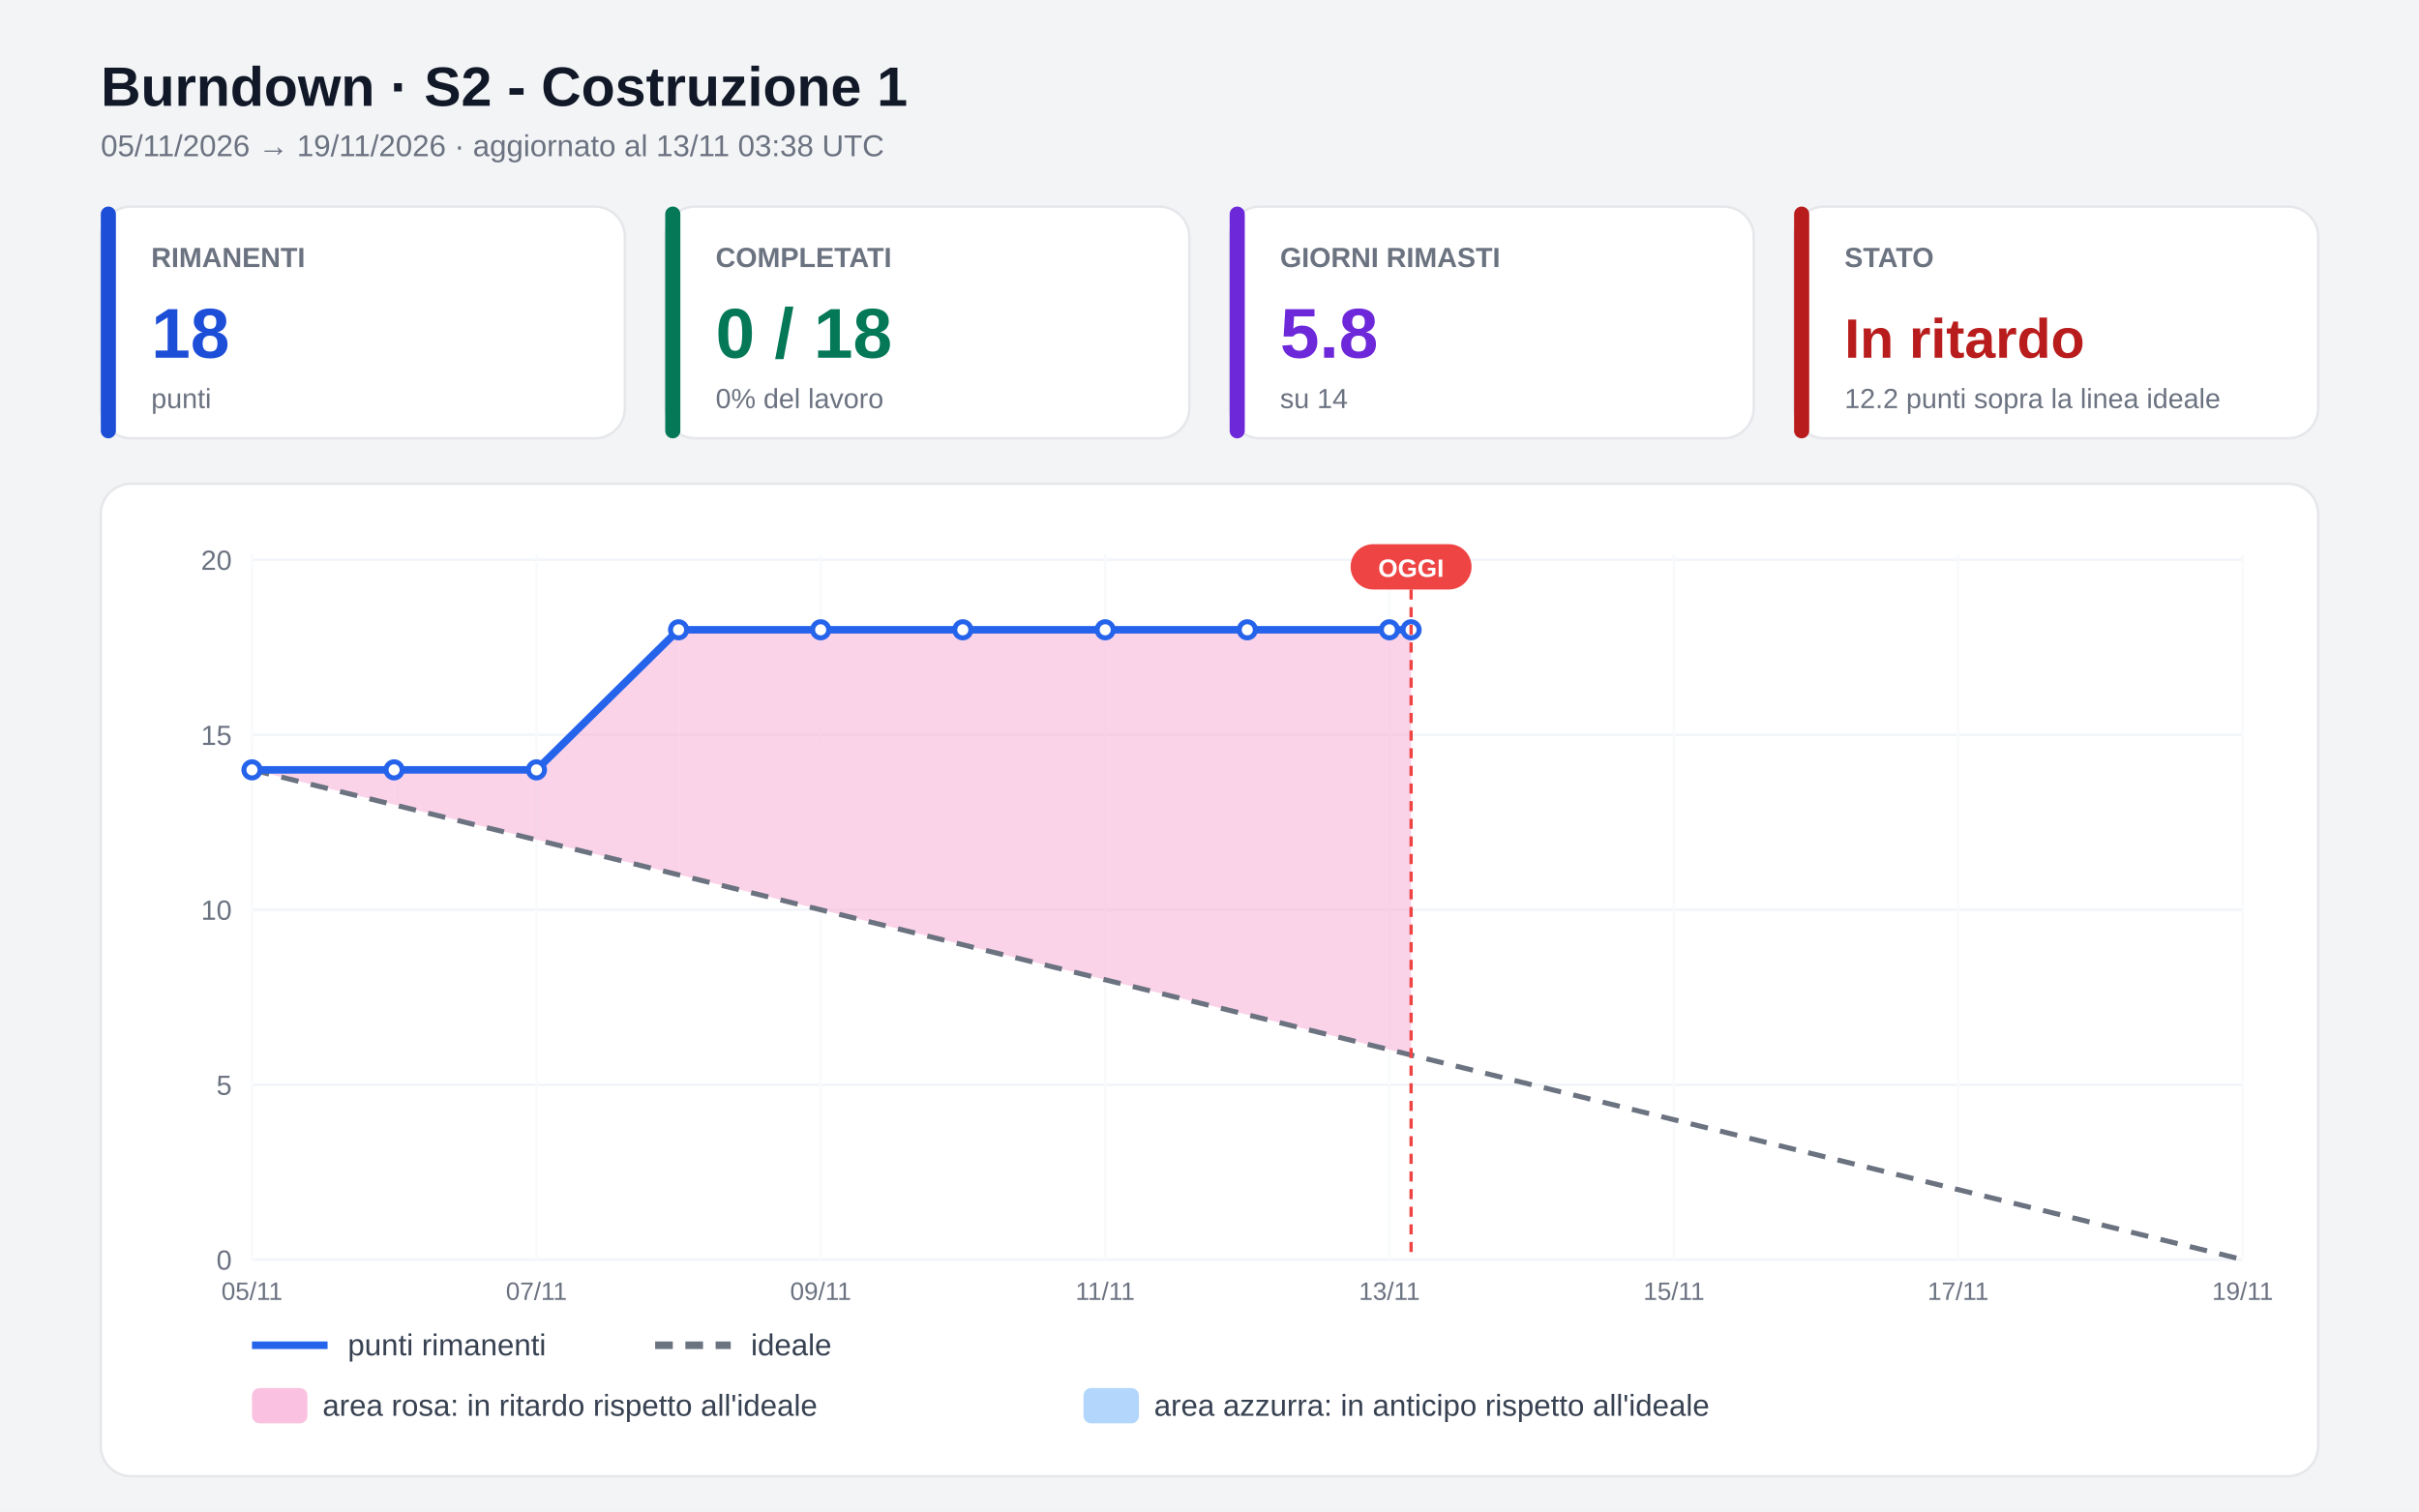
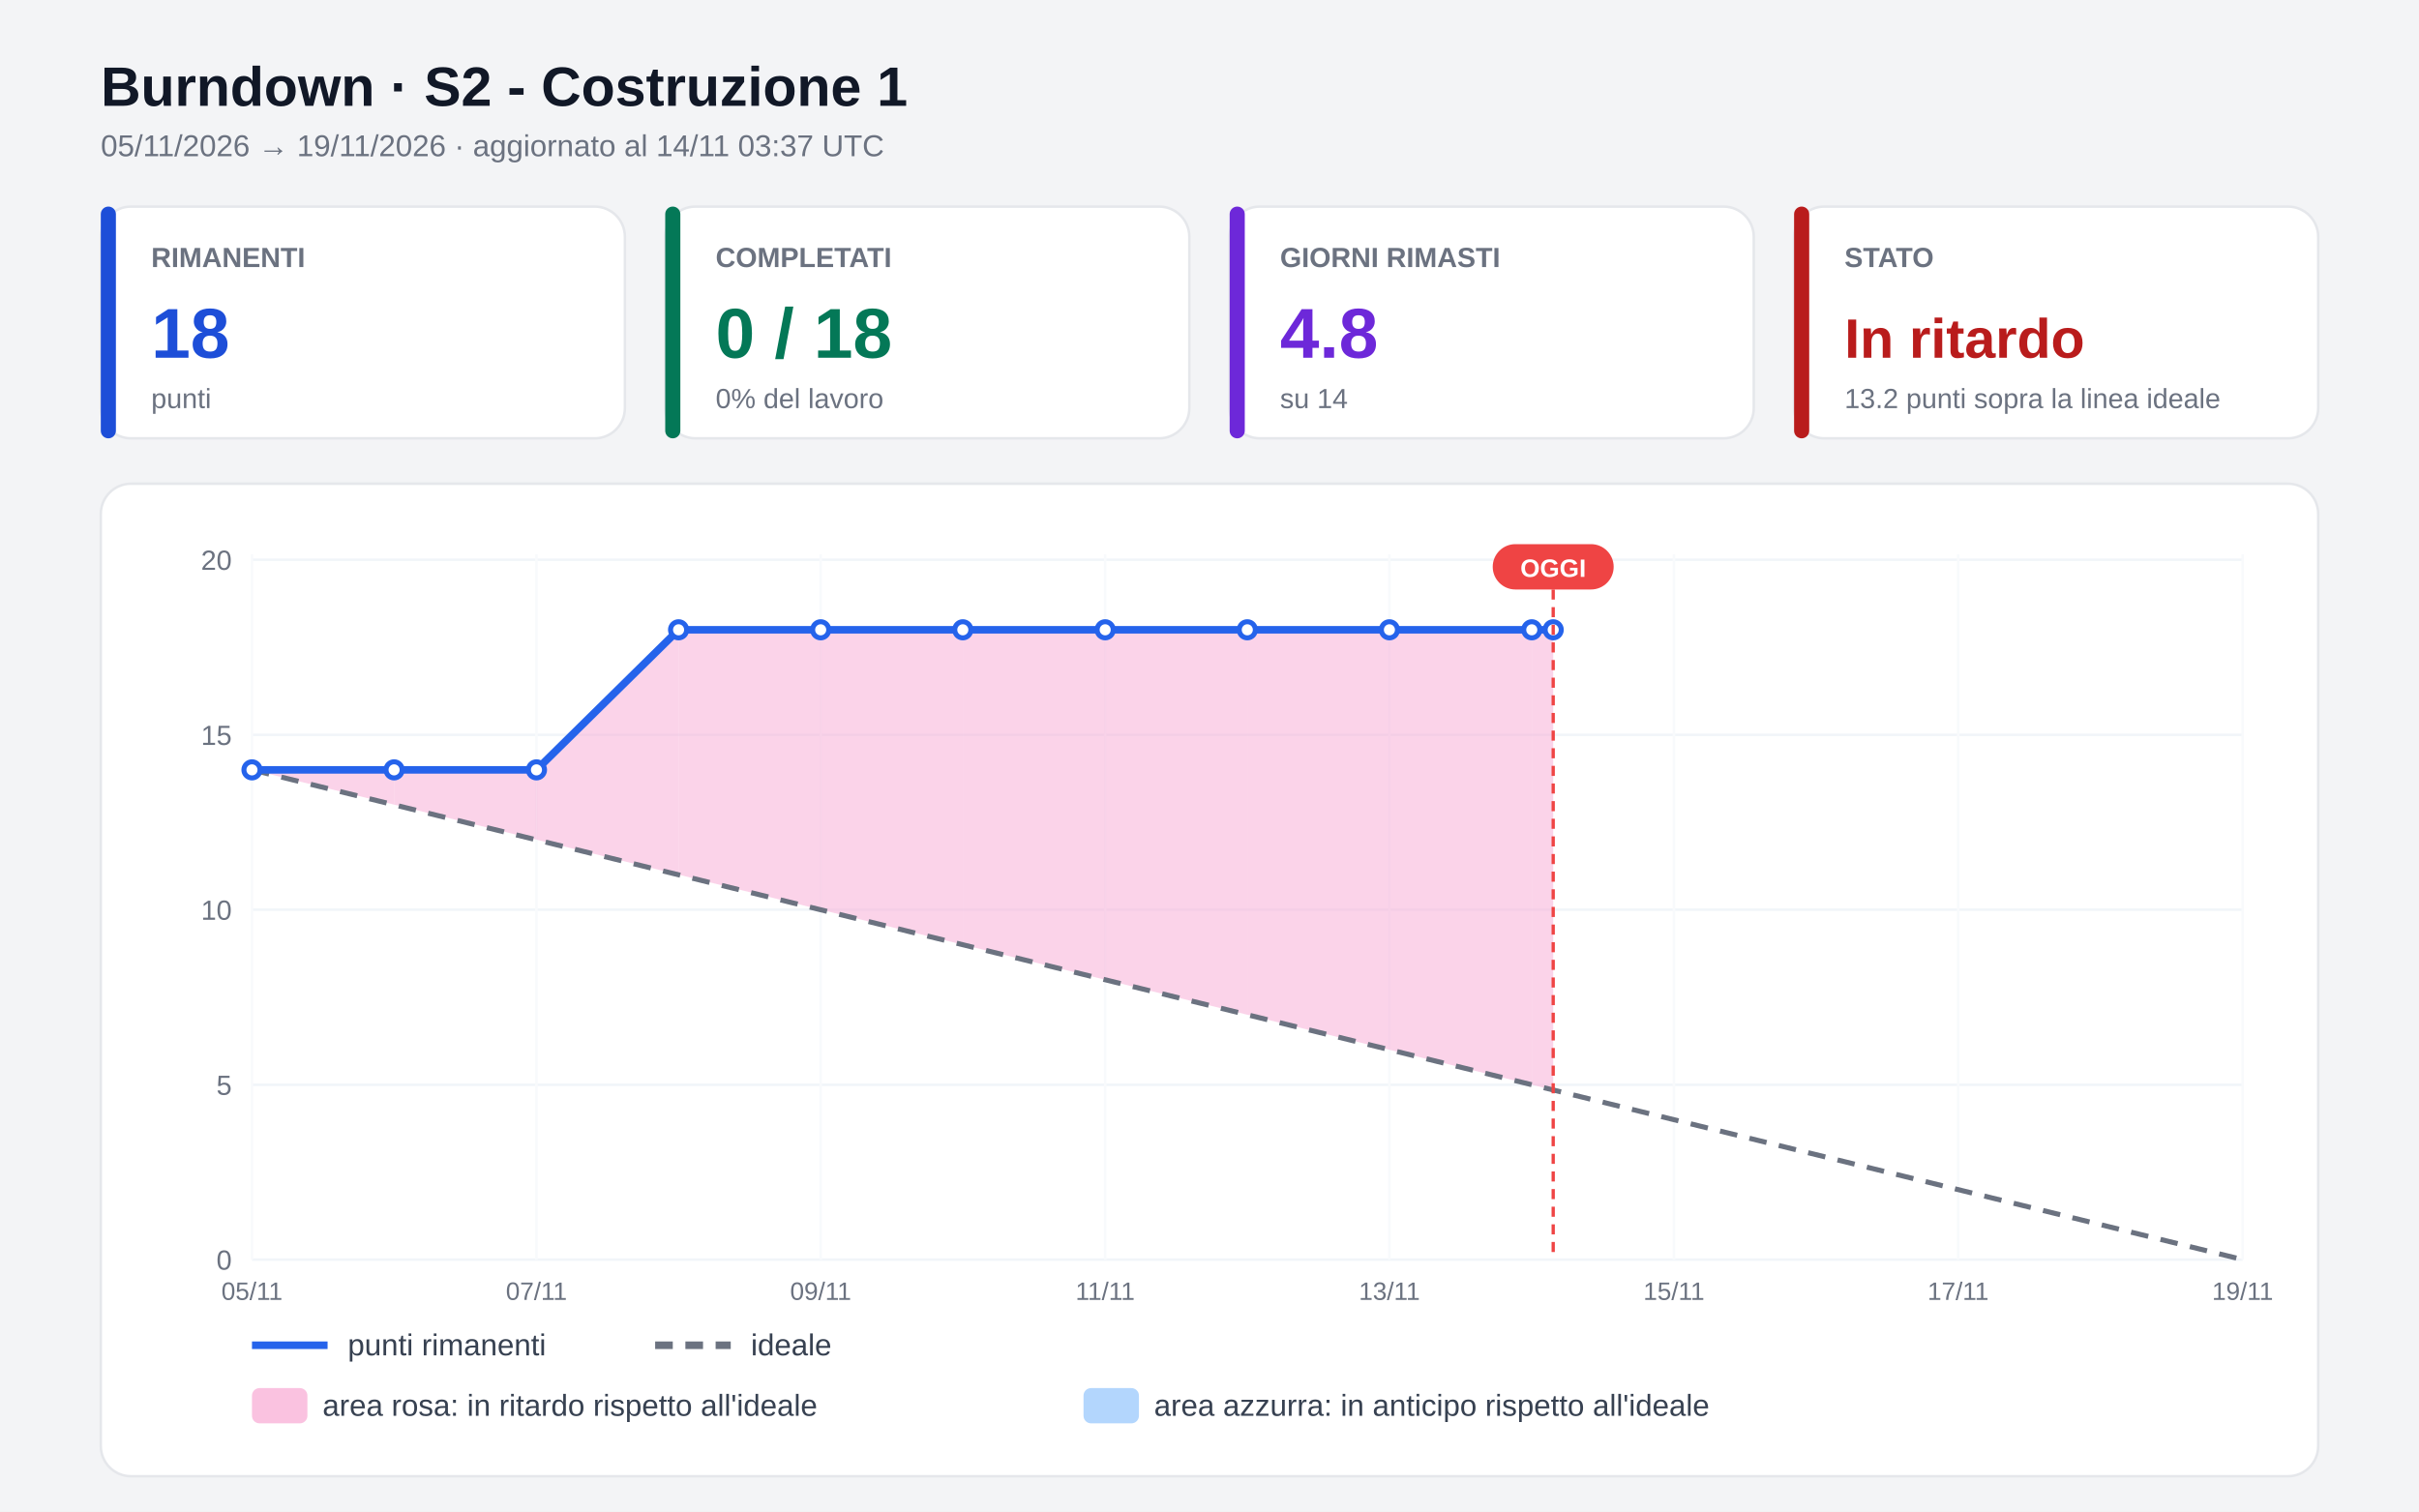
<svg xmlns="http://www.w3.org/2000/svg" viewBox="0 0 960 600" width="960" height="600" font-family="Arial">
  <rect width="960" height="600" fill="#f3f4f6" />
  <text x="40.0" y="42.0" font-size="22" text-anchor="start" fill="#111827" font-weight="bold">Burndown · S2 - Costruzione 1</text>
-   <text x="40.0" y="62.0" font-size="12" text-anchor="start" fill="#6b7280" font-weight="normal">05/11/2026 → 19/11/2026 · aggiornato al 13/11 03:38 UTC</text>
+   <text x="40.0" y="62.0" font-size="12" text-anchor="start" fill="#6b7280" font-weight="normal">05/11/2026 → 19/11/2026 · aggiornato al 14/11 03:37 UTC</text>
  <rect x="40.0" y="82.0" width="208.0" height="92.0" rx="12" fill="#ffffff" fill-opacity="1.0" stroke="#e5e7eb" stroke-width="1" />
  <rect x="40.0" y="82.0" width="6.0" height="92.0" rx="3" fill="#1d4ed8" fill-opacity="1.0" stroke="none" stroke-width="1" />
  <text x="60.0" y="106.0" font-size="11" text-anchor="start" fill="#6b7280" font-weight="bold">RIMANENTI</text>
  <text x="60.0" y="142.0" font-size="28" text-anchor="start" fill="#1d4ed8" font-weight="bold">18</text>
  <text x="60.0" y="162.0" font-size="11" text-anchor="start" fill="#6b7280" font-weight="normal">punti</text>
  <rect x="264.0" y="82.0" width="208.0" height="92.0" rx="12" fill="#ffffff" fill-opacity="1.0" stroke="#e5e7eb" stroke-width="1" />
  <rect x="264.0" y="82.0" width="6.0" height="92.0" rx="3" fill="#047857" fill-opacity="1.0" stroke="none" stroke-width="1" />
  <text x="284.0" y="106.0" font-size="11" text-anchor="start" fill="#6b7280" font-weight="bold">COMPLETATI</text>
  <text x="284.0" y="142.0" font-size="28" text-anchor="start" fill="#047857" font-weight="bold">0 / 18</text>
  <text x="284.0" y="162.0" font-size="11" text-anchor="start" fill="#6b7280" font-weight="normal">0% del lavoro</text>
  <rect x="488.0" y="82.0" width="208.0" height="92.0" rx="12" fill="#ffffff" fill-opacity="1.0" stroke="#e5e7eb" stroke-width="1" />
  <rect x="488.0" y="82.0" width="6.0" height="92.0" rx="3" fill="#6d28d9" fill-opacity="1.0" stroke="none" stroke-width="1" />
  <text x="508.0" y="106.0" font-size="11" text-anchor="start" fill="#6b7280" font-weight="bold">GIORNI RIMASTI</text>
-   <text x="508.0" y="142.0" font-size="28" text-anchor="start" fill="#6d28d9" font-weight="bold">5.8</text>
+   <text x="508.0" y="142.0" font-size="28" text-anchor="start" fill="#6d28d9" font-weight="bold">4.8</text>
  <text x="508.0" y="162.0" font-size="11" text-anchor="start" fill="#6b7280" font-weight="normal">su 14</text>
  <rect x="712.0" y="82.0" width="208.0" height="92.0" rx="12" fill="#ffffff" fill-opacity="1.0" stroke="#e5e7eb" stroke-width="1" />
  <rect x="712.0" y="82.0" width="6.0" height="92.0" rx="3" fill="#b91c1c" fill-opacity="1.0" stroke="none" stroke-width="1" />
  <text x="732.0" y="106.0" font-size="11" text-anchor="start" fill="#6b7280" font-weight="bold">STATO</text>
  <text x="732.0" y="142.0" font-size="22" text-anchor="start" fill="#b91c1c" font-weight="bold">In ritardo</text>
-   <text x="732.0" y="162.0" font-size="11" text-anchor="start" fill="#6b7280" font-weight="normal">12.2 punti sopra la linea ideale</text>
+   <text x="732.0" y="162.0" font-size="11" text-anchor="start" fill="#6b7280" font-weight="normal">13.2 punti sopra la linea ideale</text>
  <rect x="40.0" y="192.0" width="880.0" height="394.0" rx="12" fill="#ffffff" fill-opacity="1.0" stroke="#e5e7eb" stroke-width="1" />
  <line x1="100.0" y1="500.0" x2="890.0" y2="500.0" stroke="#f1f5f9" stroke-width="1" />
  <text x="92.0" y="504.0" font-size="11" text-anchor="end" fill="#6b7280" font-weight="normal">0</text>
  <line x1="100.0" y1="430.6" x2="890.0" y2="430.6" stroke="#f1f5f9" stroke-width="1" />
  <text x="92.0" y="434.6" font-size="11" text-anchor="end" fill="#6b7280" font-weight="normal">5</text>
  <line x1="100.0" y1="361.1" x2="890.0" y2="361.1" stroke="#f1f5f9" stroke-width="1" />
  <text x="92.0" y="365.1" font-size="11" text-anchor="end" fill="#6b7280" font-weight="normal">10</text>
  <line x1="100.0" y1="291.7" x2="890.0" y2="291.7" stroke="#f1f5f9" stroke-width="1" />
  <text x="92.0" y="295.7" font-size="11" text-anchor="end" fill="#6b7280" font-weight="normal">15</text>
  <line x1="100.0" y1="222.2" x2="890.0" y2="222.2" stroke="#f1f5f9" stroke-width="1" />
  <text x="92.0" y="226.2" font-size="11" text-anchor="end" fill="#6b7280" font-weight="normal">20</text>
  <line x1="100.0" y1="220.0" x2="100.0" y2="500.0" stroke="#f8fafc" stroke-width="1" />
  <text x="100.0" y="516.0" font-size="10" text-anchor="middle" fill="#6b7280" font-weight="normal">05/11</text>
  <line x1="212.9" y1="220.0" x2="212.9" y2="500.0" stroke="#f8fafc" stroke-width="1" />
  <text x="212.9" y="516.0" font-size="10" text-anchor="middle" fill="#6b7280" font-weight="normal">07/11</text>
  <line x1="325.7" y1="220.0" x2="325.7" y2="500.0" stroke="#f8fafc" stroke-width="1" />
  <text x="325.7" y="516.0" font-size="10" text-anchor="middle" fill="#6b7280" font-weight="normal">09/11</text>
  <line x1="438.6" y1="220.0" x2="438.6" y2="500.0" stroke="#f8fafc" stroke-width="1" />
  <text x="438.6" y="516.0" font-size="10" text-anchor="middle" fill="#6b7280" font-weight="normal">11/11</text>
  <line x1="551.4" y1="220.0" x2="551.4" y2="500.0" stroke="#f8fafc" stroke-width="1" />
  <text x="551.4" y="516.0" font-size="10" text-anchor="middle" fill="#6b7280" font-weight="normal">13/11</text>
  <line x1="664.3" y1="220.0" x2="664.3" y2="500.0" stroke="#f8fafc" stroke-width="1" />
  <text x="664.3" y="516.0" font-size="10" text-anchor="middle" fill="#6b7280" font-weight="normal">15/11</text>
  <line x1="777.1" y1="220.0" x2="777.1" y2="500.0" stroke="#f8fafc" stroke-width="1" />
  <text x="777.1" y="516.0" font-size="10" text-anchor="middle" fill="#6b7280" font-weight="normal">17/11</text>
  <line x1="890.0" y1="220.0" x2="890.0" y2="500.0" stroke="#f8fafc" stroke-width="1" />
  <text x="890.0" y="516.0" font-size="10" text-anchor="middle" fill="#6b7280" font-weight="normal">19/11</text>
  <polygon points="100.0,305.6 156.4,305.6 156.4,319.4 100.0,305.6" fill="#f9a8d4" fill-opacity="0.5" stroke="none" stroke-width="1.5" stroke-linejoin="round" />
  <polygon points="156.4,305.6 212.9,305.6 212.9,333.3 156.4,319.4" fill="#f9a8d4" fill-opacity="0.5" stroke="none" stroke-width="1.5" stroke-linejoin="round" />
  <polygon points="212.9,305.6 269.3,250.0 269.3,347.2 212.9,333.3" fill="#f9a8d4" fill-opacity="0.5" stroke="none" stroke-width="1.5" stroke-linejoin="round" />
  <polygon points="269.3,250.0 325.7,250.0 325.7,361.1 269.3,347.2" fill="#f9a8d4" fill-opacity="0.5" stroke="none" stroke-width="1.5" stroke-linejoin="round" />
  <polygon points="325.7,250.0 382.1,250.0 382.1,375.0 325.7,361.1" fill="#f9a8d4" fill-opacity="0.5" stroke="none" stroke-width="1.5" stroke-linejoin="round" />
  <polygon points="382.1,250.0 438.6,250.0 438.6,388.9 382.1,375.0" fill="#f9a8d4" fill-opacity="0.5" stroke="none" stroke-width="1.5" stroke-linejoin="round" />
  <polygon points="438.6,250.0 495.0,250.0 495.0,402.8 438.6,388.9" fill="#f9a8d4" fill-opacity="0.5" stroke="none" stroke-width="1.5" stroke-linejoin="round" />
  <polygon points="495.0,250.0 551.4,250.0 551.4,416.7 495.0,402.8" fill="#f9a8d4" fill-opacity="0.5" stroke="none" stroke-width="1.5" stroke-linejoin="round" />
-   <polygon points="551.4,250.0 560.0,250.0 560.0,418.8 551.4,416.7" fill="#f9a8d4" fill-opacity="0.5" stroke="none" stroke-width="1.5" stroke-linejoin="round" />
+   <polygon points="551.4,250.0 607.9,250.0 607.9,430.6 551.4,416.7" fill="#f9a8d4" fill-opacity="0.5" stroke="none" stroke-width="1.5" stroke-linejoin="round" />
+   <polygon points="607.9,250.0 616.4,250.0 616.4,432.7 607.9,430.6" fill="#f9a8d4" fill-opacity="0.5" stroke="none" stroke-width="1.5" stroke-linejoin="round" />
  <polyline points="100.0,305.6 890.0,500.0" fill="none" fill-opacity="1.0" stroke="#6b7280" stroke-width="2" stroke-linejoin="round" stroke-dasharray="7 5" />
-   <polyline points="100.0,305.6 156.4,305.6 212.9,305.6 269.3,250.0 325.7,250.0 382.1,250.0 438.6,250.0 495.0,250.0 551.4,250.0 560.0,250.0" fill="none" fill-opacity="1.0" stroke="#2563eb" stroke-width="3" stroke-linejoin="round" />
+   <polyline points="100.0,305.6 156.4,305.6 212.9,305.6 269.3,250.0 325.7,250.0 382.1,250.0 438.6,250.0 495.0,250.0 551.4,250.0 607.9,250.0 616.4,250.0" fill="none" fill-opacity="1.0" stroke="#2563eb" stroke-width="3" stroke-linejoin="round" />
  <circle cx="100.0" cy="305.6" r="3.2" fill="#ffffff" stroke="#2563eb" stroke-width="2" />
  <circle cx="156.4" cy="305.6" r="3.2" fill="#ffffff" stroke="#2563eb" stroke-width="2" />
  <circle cx="212.9" cy="305.6" r="3.2" fill="#ffffff" stroke="#2563eb" stroke-width="2" />
  <circle cx="269.3" cy="250.0" r="3.2" fill="#ffffff" stroke="#2563eb" stroke-width="2" />
  <circle cx="325.7" cy="250.0" r="3.2" fill="#ffffff" stroke="#2563eb" stroke-width="2" />
  <circle cx="382.1" cy="250.0" r="3.2" fill="#ffffff" stroke="#2563eb" stroke-width="2" />
  <circle cx="438.6" cy="250.0" r="3.2" fill="#ffffff" stroke="#2563eb" stroke-width="2" />
  <circle cx="495.0" cy="250.0" r="3.2" fill="#ffffff" stroke="#2563eb" stroke-width="2" />
  <circle cx="551.4" cy="250.0" r="3.2" fill="#ffffff" stroke="#2563eb" stroke-width="2" />
-   <circle cx="560.0" cy="250.0" r="3.2" fill="#ffffff" stroke="#2563eb" stroke-width="2" />
-   <line x1="560.0" y1="220.0" x2="560.0" y2="500.0" stroke="#ef4444" stroke-width="1.3" stroke-dasharray="4 3" />
-   <rect x="536.0" y="216.0" width="48.0" height="18.0" rx="9" fill="#ef4444" fill-opacity="1.0" stroke="none" stroke-width="1" />
-   <text x="560.0" y="229.0" font-size="10" text-anchor="middle" fill="#ffffff" font-weight="bold">OGGI</text>
+   <circle cx="607.9" cy="250.0" r="3.2" fill="#ffffff" stroke="#2563eb" stroke-width="2" />
+   <circle cx="616.4" cy="250.0" r="3.2" fill="#ffffff" stroke="#2563eb" stroke-width="2" />
+   <line x1="616.4" y1="220.0" x2="616.4" y2="500.0" stroke="#ef4444" stroke-width="1.3" stroke-dasharray="4 3" />
+   <rect x="592.4" y="216.0" width="48.0" height="18.0" rx="9" fill="#ef4444" fill-opacity="1.0" stroke="none" stroke-width="1" />
+   <text x="616.4" y="229.0" font-size="10" text-anchor="middle" fill="#ffffff" font-weight="bold">OGGI</text>
  <line x1="100.0" y1="534.0" x2="130.0" y2="534.0" stroke="#2563eb" stroke-width="3" />
  <text x="138.0" y="538.0" font-size="12" text-anchor="start" fill="#374151" font-weight="normal">punti rimanenti</text>
  <line x1="260.0" y1="534.0" x2="290.0" y2="534.0" stroke="#6b7280" stroke-width="3" stroke-dasharray="7 5" />
  <text x="298.0" y="538.0" font-size="12" text-anchor="start" fill="#374151" font-weight="normal">ideale</text>
  <rect x="100.0" y="551.0" width="22.0" height="14.0" rx="3" fill="#f9a8d4" fill-opacity="0.7" stroke="none" stroke-width="1" />
  <text x="128.0" y="562.0" font-size="12" text-anchor="start" fill="#374151" font-weight="normal">area rosa: in ritardo rispetto all'ideale</text>
  <rect x="430.0" y="551.0" width="22.0" height="14.0" rx="3" fill="#93c5fd" fill-opacity="0.7" stroke="none" stroke-width="1" />
  <text x="458.0" y="562.0" font-size="12" text-anchor="start" fill="#374151" font-weight="normal">area azzurra: in anticipo rispetto all'ideale</text>
</svg>
